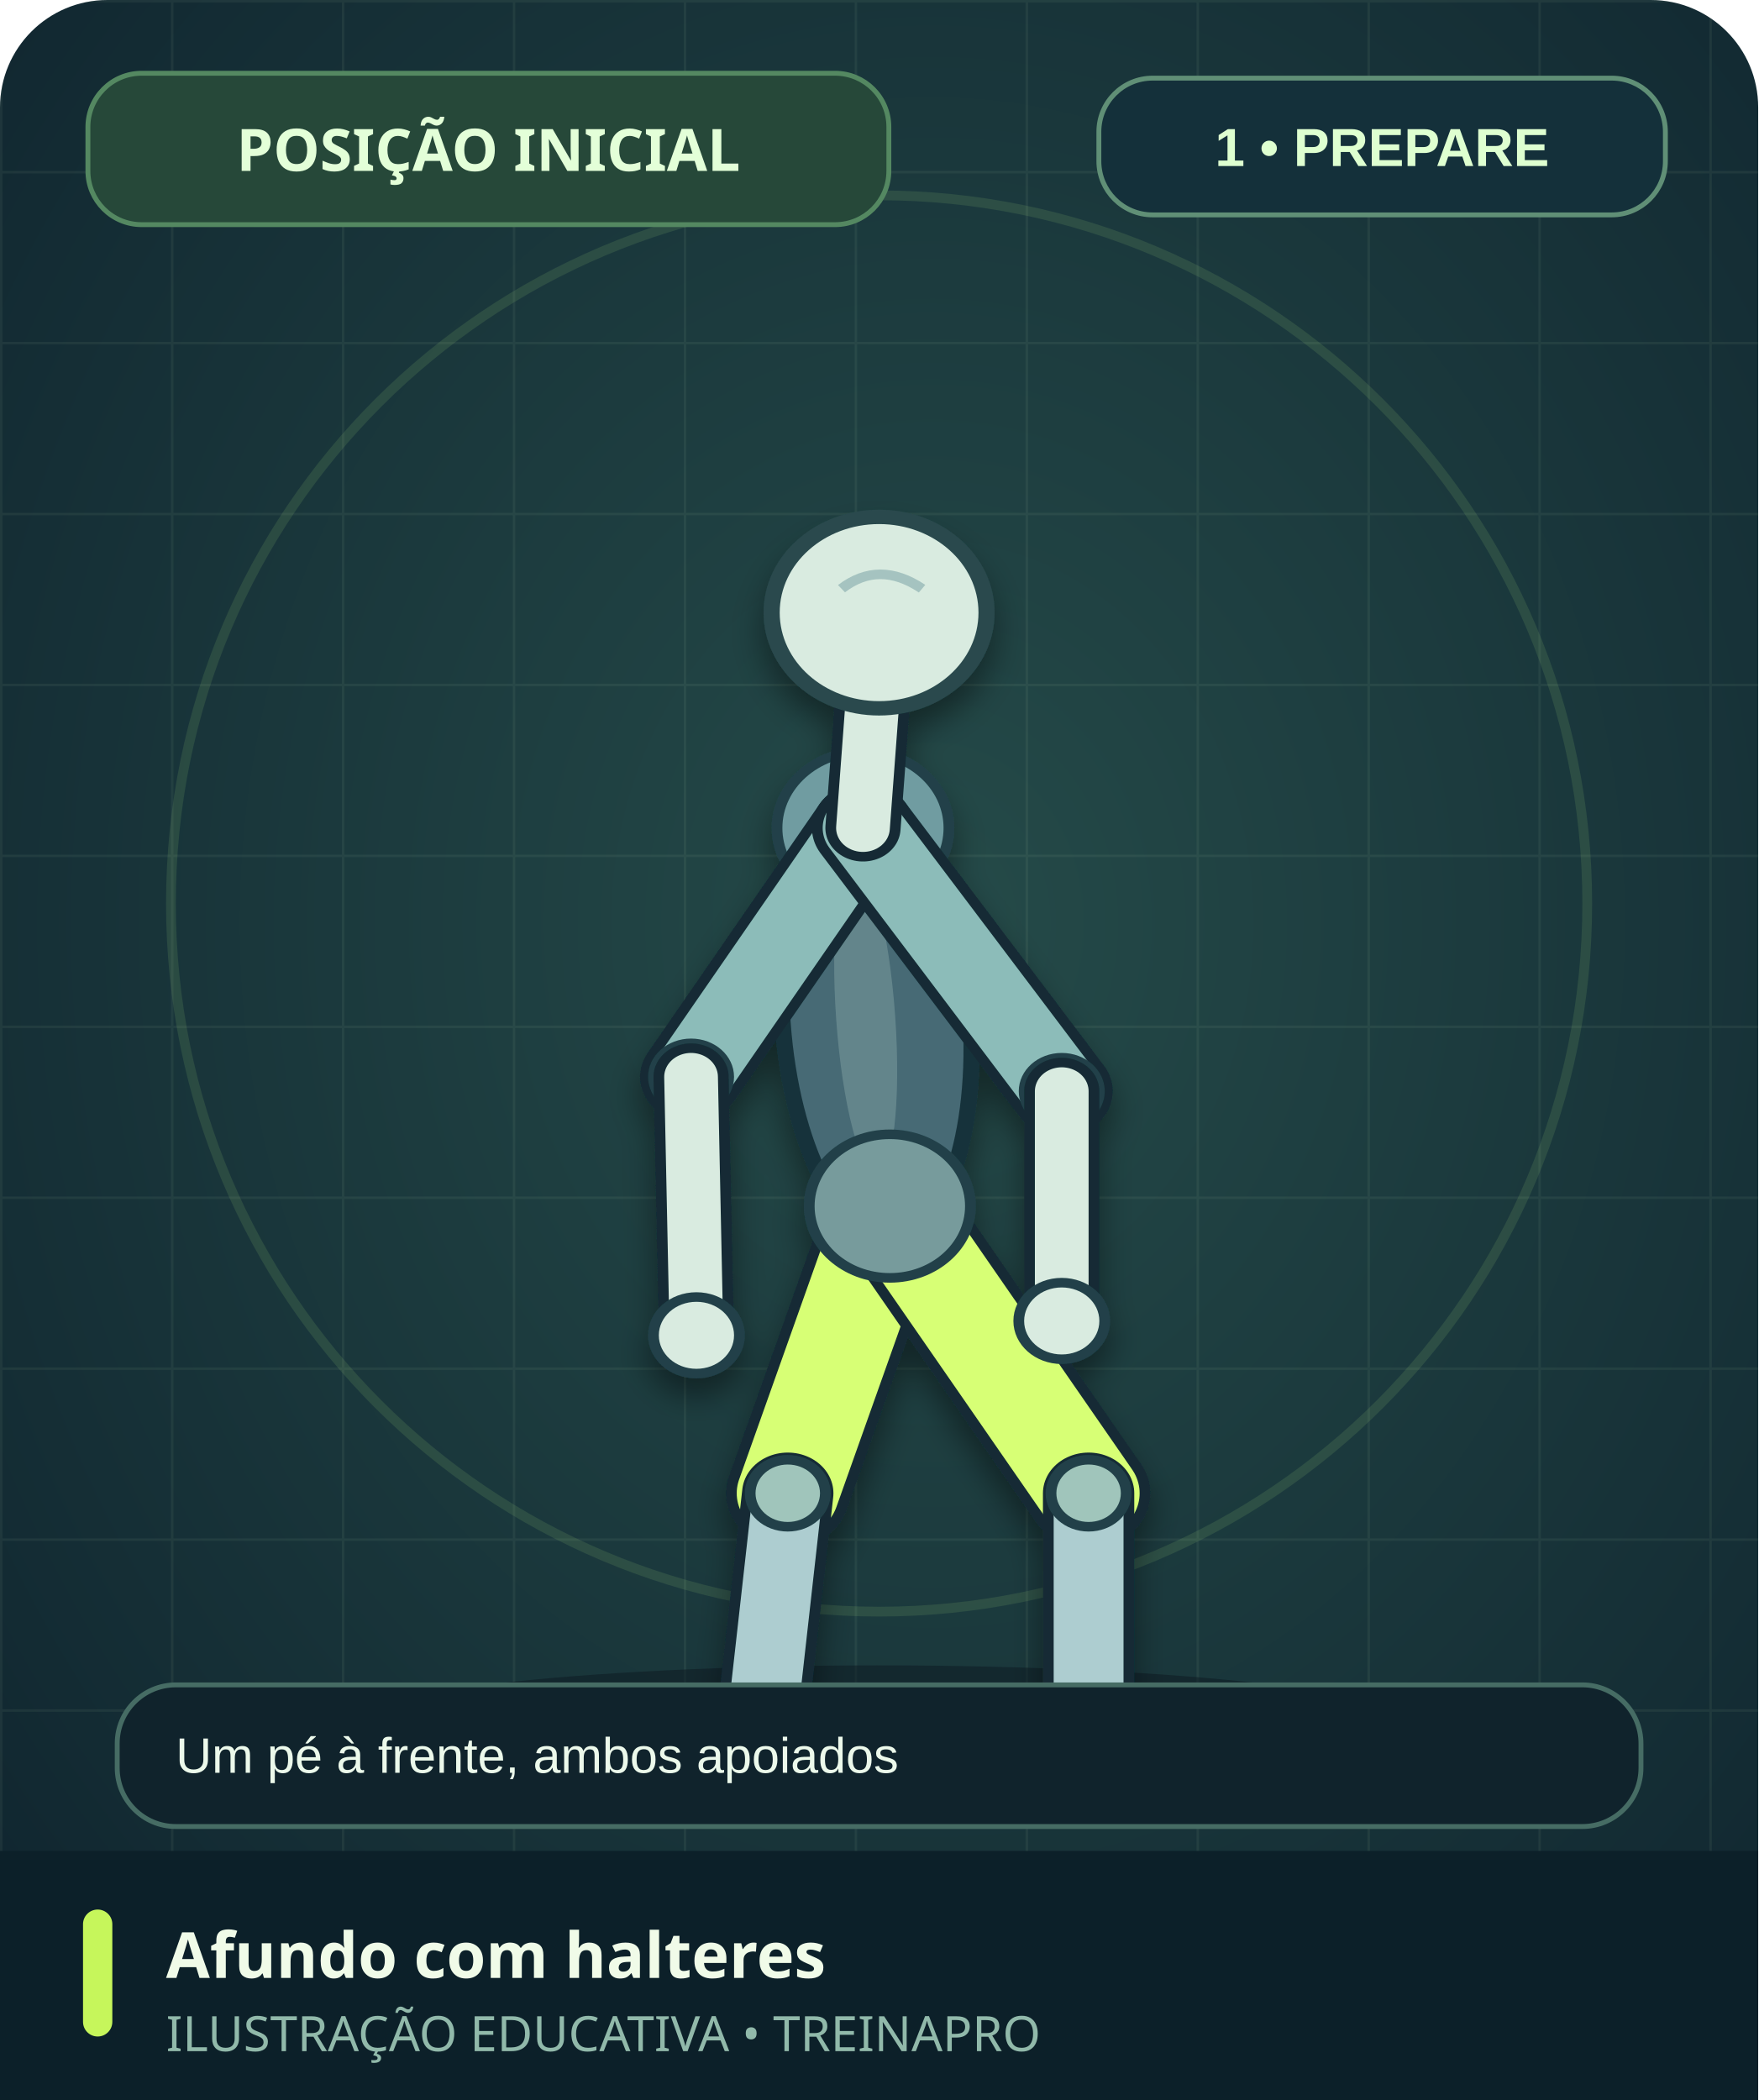
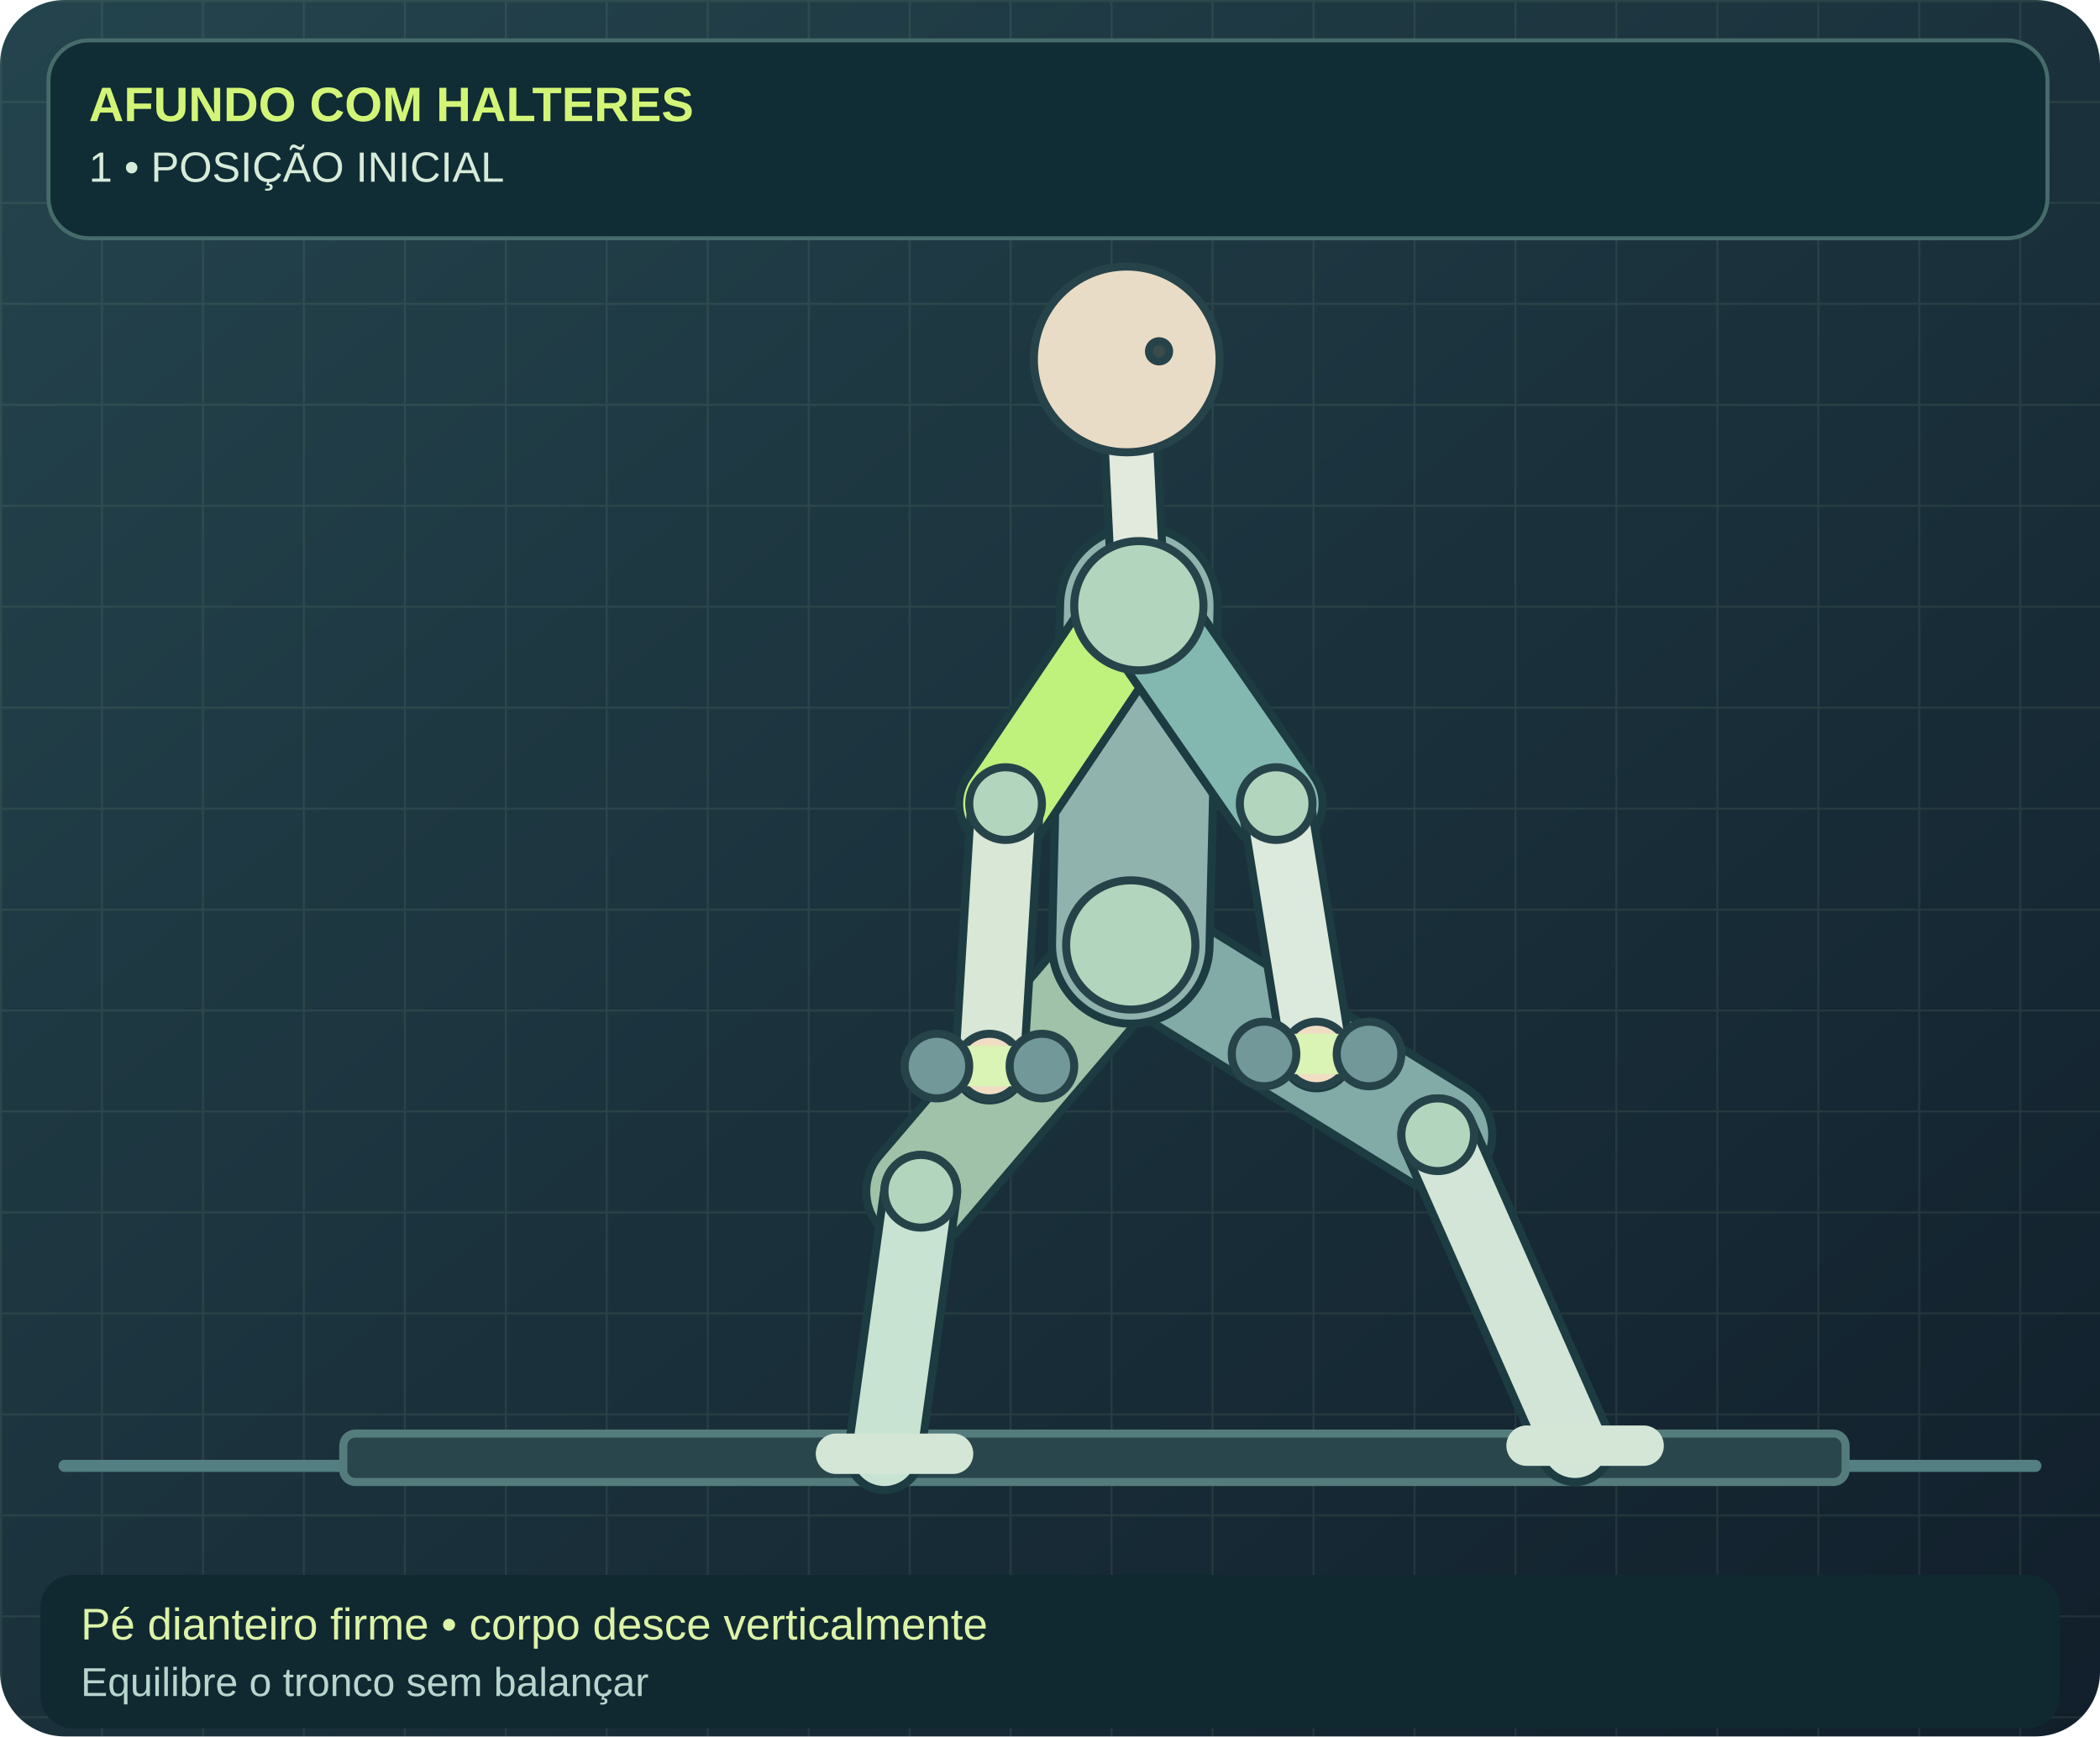
- <svg xmlns="http://www.w3.org/2000/svg" viewBox="0 0 360 430" role="img" aria-labelledby="title desc">
+ <svg xmlns="http://www.w3.org/2000/svg" viewBox="0 0 520 430" role="img" aria-labelledby="exercise-title exercise-description">
  <defs>
-     <radialGradient id="bg" cx=".53" cy=".44" r=".78">
-       <stop stop-color="#254b49" />
-       <stop offset="1" stop-color="#0e222d" />
-     </radialGradient>
-     <pattern id="grid" width="35" height="35" patternUnits="userSpaceOnUse">
-       <path d="M35 0H0V35" stroke="#bddcb8" stroke-opacity=".07" fill="none" />
+     <linearGradient id="bg" x1="0" y1="0" x2="1" y2="1">
+       <stop stop-color="#24444d" />
+       <stop offset="1" stop-color="#111f2b" />
+     </linearGradient>
+     <pattern id="grid" width="25" height="25" patternUnits="userSpaceOnUse">
+       <path d="M25 0H0V25" fill="none" stroke="#b0c8a0" stroke-opacity=".1" />
    </pattern>
-     <filter id="glow" x="-30%" y="-30%" width="160%" height="160%">
-       <feDropShadow dx="0" dy="4" stdDeviation="3" flood-color="#000" flood-opacity=".40" />
-     </filter>
  </defs>
-   <rect width="360" height="430" rx="22" fill="url(#bg)" />
-   <rect width="360" height="430" rx="22" fill="url(#grid)" />
-   <ellipse cx="180" cy="354" rx="112" ry="13" fill="#0b1820" opacity=".50" />
-   <circle cx="180" cy="185" r="145" fill="none" stroke="#b5ef80" stroke-opacity=".12" stroke-width="2" />
-   <rect x="18" y="15" width="164" height="31" rx="11" fill="#264839" stroke="#548861" />
-   <text x="100" y="35" text-anchor="middle" fill="#e3ffd8" font-family="sans-serif" font-size="12" font-weight="bold">POSIÇÃO INICIAL</text>
-   <g transform="translate(37 49) scale(1.1 .98)" filter="url(#glow)">
-     <line x1="37" y1="315" x2="221" y2="315" stroke="#587a80" stroke-width="3" stroke-linecap="round" />
-     <line x1="132" y1="202" x2="113" y2="262" stroke="#122c34" stroke-width="23" stroke-linecap="round" />
-     <line x1="132" y1="202" x2="113" y2="262" stroke="#d7ff75" stroke-width="19" stroke-linecap="round" />
-     <line x1="113" y1="262" x2="108" y2="312" stroke="#122c34" stroke-width="17" stroke-linecap="round" />
-     <line x1="113" y1="262" x2="108" y2="312" stroke="#adcdd0" stroke-width="13" stroke-linecap="round" />
-     <circle cx="113" cy="262" r="7" fill="#a0c5bb" stroke="#214149" stroke-width="2" />
-     <path d="M100 308 Q109 301 129 311 Q131 318 100 317Z" fill="#a6c4bb" stroke="#243c40" stroke-width="2" />
-     <line x1="132" y1="202" x2="169" y2="262" stroke="#122c34" stroke-width="23" stroke-linecap="round" />
-     <line x1="132" y1="202" x2="169" y2="262" stroke="#d7ff75" stroke-width="19" stroke-linecap="round" />
-     <line x1="169" y1="262" x2="169" y2="312" stroke="#122c34" stroke-width="17" stroke-linecap="round" />
-     <line x1="169" y1="262" x2="169" y2="312" stroke="#adcdd0" stroke-width="13" stroke-linecap="round" />
-     <circle cx="169" cy="262" r="7" fill="#a0c5bb" stroke="#214149" stroke-width="2" />
-     <path d="M161 308 Q170 301 190 311 Q192 318 161 317Z" fill="#a6c4bb" stroke="#243c40" stroke-width="2" />
-     <ellipse cx="129.5" cy="162.5" rx="17.5" ry="46.58" transform="rotate(-3.62 129.5 162.5)" fill="#466a75" stroke="#18333b" stroke-width="3" />
-     <ellipse cx="127.5" cy="162.5" rx="5.5" ry="32.58" transform="rotate(-3.62 129.5 162.5)" fill="#deefe3" opacity=".2" />
-     <circle cx="132" cy="202" r="15" fill="#779b9c" stroke="#214149" stroke-width="2" />
-     <circle cx="127" cy="123" r="16" fill="#6f9ca1" stroke="#214149" stroke-width="2" />
-     <line x1="127" y1="123" x2="95" y2="175" stroke="#122c34" stroke-width="19" stroke-linecap="round" />
-     <line x1="127" y1="123" x2="95" y2="175" stroke="#8cbcb9" stroke-width="15" stroke-linecap="round" />
-     <circle cx="95" cy="175" r="7" fill="#91bbba" stroke="#214149" stroke-width="2" />
-     <line x1="95" y1="175" x2="96" y2="229" stroke="#122c34" stroke-width="14" stroke-linecap="round" />
-     <line x1="95" y1="175" x2="96" y2="229" stroke="#d9ebe0" stroke-width="10" stroke-linecap="round" />
-     <circle cx="96" cy="229" r="8" fill="#d9ebe0" stroke="#214149" stroke-width="2" />
-     <line x1="127" y1="123" x2="164" y2="178" stroke="#122c34" stroke-width="19" stroke-linecap="round" />
-     <line x1="127" y1="123" x2="164" y2="178" stroke="#8cbcb9" stroke-width="15" stroke-linecap="round" />
-     <circle cx="164" cy="178" r="7" fill="#91bbba" stroke="#214149" stroke-width="2" />
-     <line x1="164" y1="178" x2="164" y2="226" stroke="#122c34" stroke-width="14" stroke-linecap="round" />
-     <line x1="164" y1="178" x2="164" y2="226" stroke="#d9ebe0" stroke-width="10" stroke-linecap="round" />
-     <circle cx="164" cy="226" r="8" fill="#d9ebe0" stroke="#214149" stroke-width="2" />
-     <line x1="127" y1="123" x2="130" y2="78" stroke="#122c34" stroke-width="14" stroke-linecap="round" />
-     <line x1="127" y1="123" x2="130" y2="78" stroke="#d9ebe0" stroke-width="10" stroke-linecap="round" />
-     <circle cx="130" cy="78" r="20" fill="#d9ebe0" stroke="#2a4a4e" stroke-width="3" />
-     <path d="M123 73 Q130 67 138 73" fill="none" stroke="#82a8aa" stroke-width="2" opacity=".6" />
-   </g>
-   <rect x="0" y="379" width="360" height="51" fill="#0c2029" />
-   <rect x="17" y="391" width="6" height="26" rx="3" fill="#c6f65b" />
-   <text x="34" y="405" fill="#f0fbe8" font-family="sans-serif" font-size="13" font-weight="bold">Afundo com halteres</text>
-   <text x="34" y="420" fill="#91b9aa" font-family="sans-serif" font-size="10">ILUSTRAÇÃO EDUCATIVA • TREINAPRO</text>
-   <g aria-hidden="true">
-     <rect x="225" y="16" rx="11" width="116" height="28" fill="#14303a" stroke="#608f76" />
-     <text x="283" y="34" text-anchor="middle" fill="#deffd0" font-size="11" font-family="Arial,sans-serif" font-weight="bold">1 • PREPARE</text>
-     <rect x="24" y="345" rx="12" width="312" height="29" fill="#10232c" stroke="#466c64" />
-     <text x="36" y="363" fill="#ecf9eb" font-size="10.2" font-family="Arial,sans-serif">Um pé à frente, ambos apoiados</text>
-   </g>
+   <rect width="100%" height="100%" rx="16" fill="url(#bg)" />
+   <rect width="100%" height="100%" rx="16" fill="url(#grid)" />
+   <line x1="16" y1="363" x2="504" y2="363" stroke="#537e82" stroke-width="3" stroke-linecap="round" />
+   <rect x="85" y="355" width="372" height="12" rx="3" fill="#29464c" stroke="#547c7c" stroke-width="2" />
+   <line x1="280" y1="234" x2="228" y2="295" stroke="#1c3c42" stroke-width="29" stroke-linecap="round" />
+   <line x1="280" y1="234" x2="228" y2="295" stroke="#a0c2a8" stroke-width="25" stroke-linecap="round" />
+   <line x1="228" y1="295" x2="219" y2="360" stroke="#1c3c42" stroke-width="20" stroke-linecap="round" />
+   <line x1="228" y1="295" x2="219" y2="360" stroke="#c9e3d3" stroke-width="16" stroke-linecap="round" />
+   <line x1="280" y1="234" x2="356" y2="281" stroke="#1c3c42" stroke-width="29" stroke-linecap="round" />
+   <line x1="280" y1="234" x2="356" y2="281" stroke="#82aaa6" stroke-width="25" stroke-linecap="round" />
+   <line x1="356" y1="281" x2="390" y2="358" stroke="#1c3c42" stroke-width="20" stroke-linecap="round" />
+   <line x1="356" y1="281" x2="390" y2="358" stroke="#d2e5d7" stroke-width="16" stroke-linecap="round" />
+   <line x1="280" y1="234" x2="282" y2="150" stroke="#1c3c42" stroke-width="41" stroke-linecap="round" />
+   <line x1="280" y1="234" x2="282" y2="150" stroke="#90b4ad" stroke-width="37" stroke-linecap="round" />
+   <line x1="282" y1="150" x2="249" y2="199" stroke="#1c3c42" stroke-width="25" stroke-linecap="round" />
+   <line x1="282" y1="150" x2="249" y2="199" stroke="#bff17d" stroke-width="21" stroke-linecap="round" />
+   <line x1="249" y1="199" x2="245" y2="264" stroke="#1c3c42" stroke-width="19" stroke-linecap="round" />
+   <line x1="249" y1="199" x2="245" y2="264" stroke="#d8e7d6" stroke-width="15" stroke-linecap="round" />
+   <line x1="282" y1="150" x2="316" y2="199" stroke="#1c3c42" stroke-width="25" stroke-linecap="round" />
+   <line x1="282" y1="150" x2="316" y2="199" stroke="#83b8b1" stroke-width="21" stroke-linecap="round" />
+   <line x1="316" y1="199" x2="326" y2="261" stroke="#1c3c42" stroke-width="19" stroke-linecap="round" />
+   <line x1="316" y1="199" x2="326" y2="261" stroke="#dceadd" stroke-width="15" stroke-linecap="round" />
+   <line x1="282" y1="150" x2="279" y2="89" stroke="#1c3c42" stroke-width="15" stroke-linecap="round" />
+   <line x1="282" y1="150" x2="279" y2="89" stroke="#e2e9dd" stroke-width="11" stroke-linecap="round" />
+   <circle cx="280" cy="234" r="16" fill="#b2d6bd" stroke="#27434a" stroke-width="2" />
+   <circle cx="282" cy="150" r="16" fill="#b2d6bd" stroke="#27434a" stroke-width="2" />
+   <circle cx="228" cy="295" r="9" fill="#b2d6bd" stroke="#27434a" stroke-width="2" />
+   <circle cx="356" cy="281" r="9" fill="#b2d6bd" stroke="#27434a" stroke-width="2" />
+   <circle cx="249" cy="199" r="9" fill="#b2d6bd" stroke="#27434a" stroke-width="2" />
+   <circle cx="316" cy="199" r="9" fill="#b2d6bd" stroke="#27434a" stroke-width="2" />
+   <circle cx="279" cy="89" r="23" fill="#e9dcc6" stroke="#27434a" stroke-width="2" />
+   <circle cx="245" cy="264" r="8" fill="#f0ddc4" stroke="#27434a" stroke-width="2" />
+   <circle cx="326" cy="261" r="8" fill="#f0ddc4" stroke="#27434a" stroke-width="2" />
+   <line x1="207" y1="360" x2="236" y2="360" stroke="#d4e7d7" stroke-width="10" stroke-linecap="round" />
+   <line x1="378" y1="358" x2="407" y2="358" stroke="#d4e7d7" stroke-width="10" stroke-linecap="round" />
+   <circle cx="287" cy="87" r="2.5" fill="#3b4b4a" stroke="#27434a" stroke-width="2" />
+   <line x1="232" y1="264" x2="258" y2="264" stroke="#d9f4b4" stroke-width="10" stroke-linecap="round" />
+   <circle cx="232" cy="264" r="8" fill="#72989a" stroke="#27434a" stroke-width="2" />
+   <circle cx="258" cy="264" r="8" fill="#72989a" stroke="#27434a" stroke-width="2" />
+   <line x1="313" y1="261" x2="339" y2="261" stroke="#d9f4b4" stroke-width="10" stroke-linecap="round" />
+   <circle cx="313" cy="261" r="8" fill="#72989a" stroke="#27434a" stroke-width="2" />
+   <circle cx="339" cy="261" r="8" fill="#72989a" stroke="#27434a" stroke-width="2" />
+   <rect x="12" y="10" width="495" height="49" rx="10" fill="#102c34" stroke="#466b6b" />
+   <text x="22" y="30" fill="#d2f577" font-size="12" font-weight="700" font-family="Arial,sans-serif">AFUNDO COM HALTERES</text>
+   <text x="22" y="45" fill="#d7ebd9" font-size="10.5" font-family="Arial,sans-serif">1 • POSIÇÃO INICIAL</text>
+   <rect x="10" y="390" width="500" height="38" rx="8" fill="#102931" />
+   <text x="20" y="406" fill="#dcf3a8" font-size="11" font-family="Arial,sans-serif">Pé dianteiro firme • corpo desce verticalmente</text>
+   <text x="20" y="420" fill="#b8d5ce" font-size="10" font-family="Arial,sans-serif">Equilibre o tronco sem balançar</text>
</svg>
